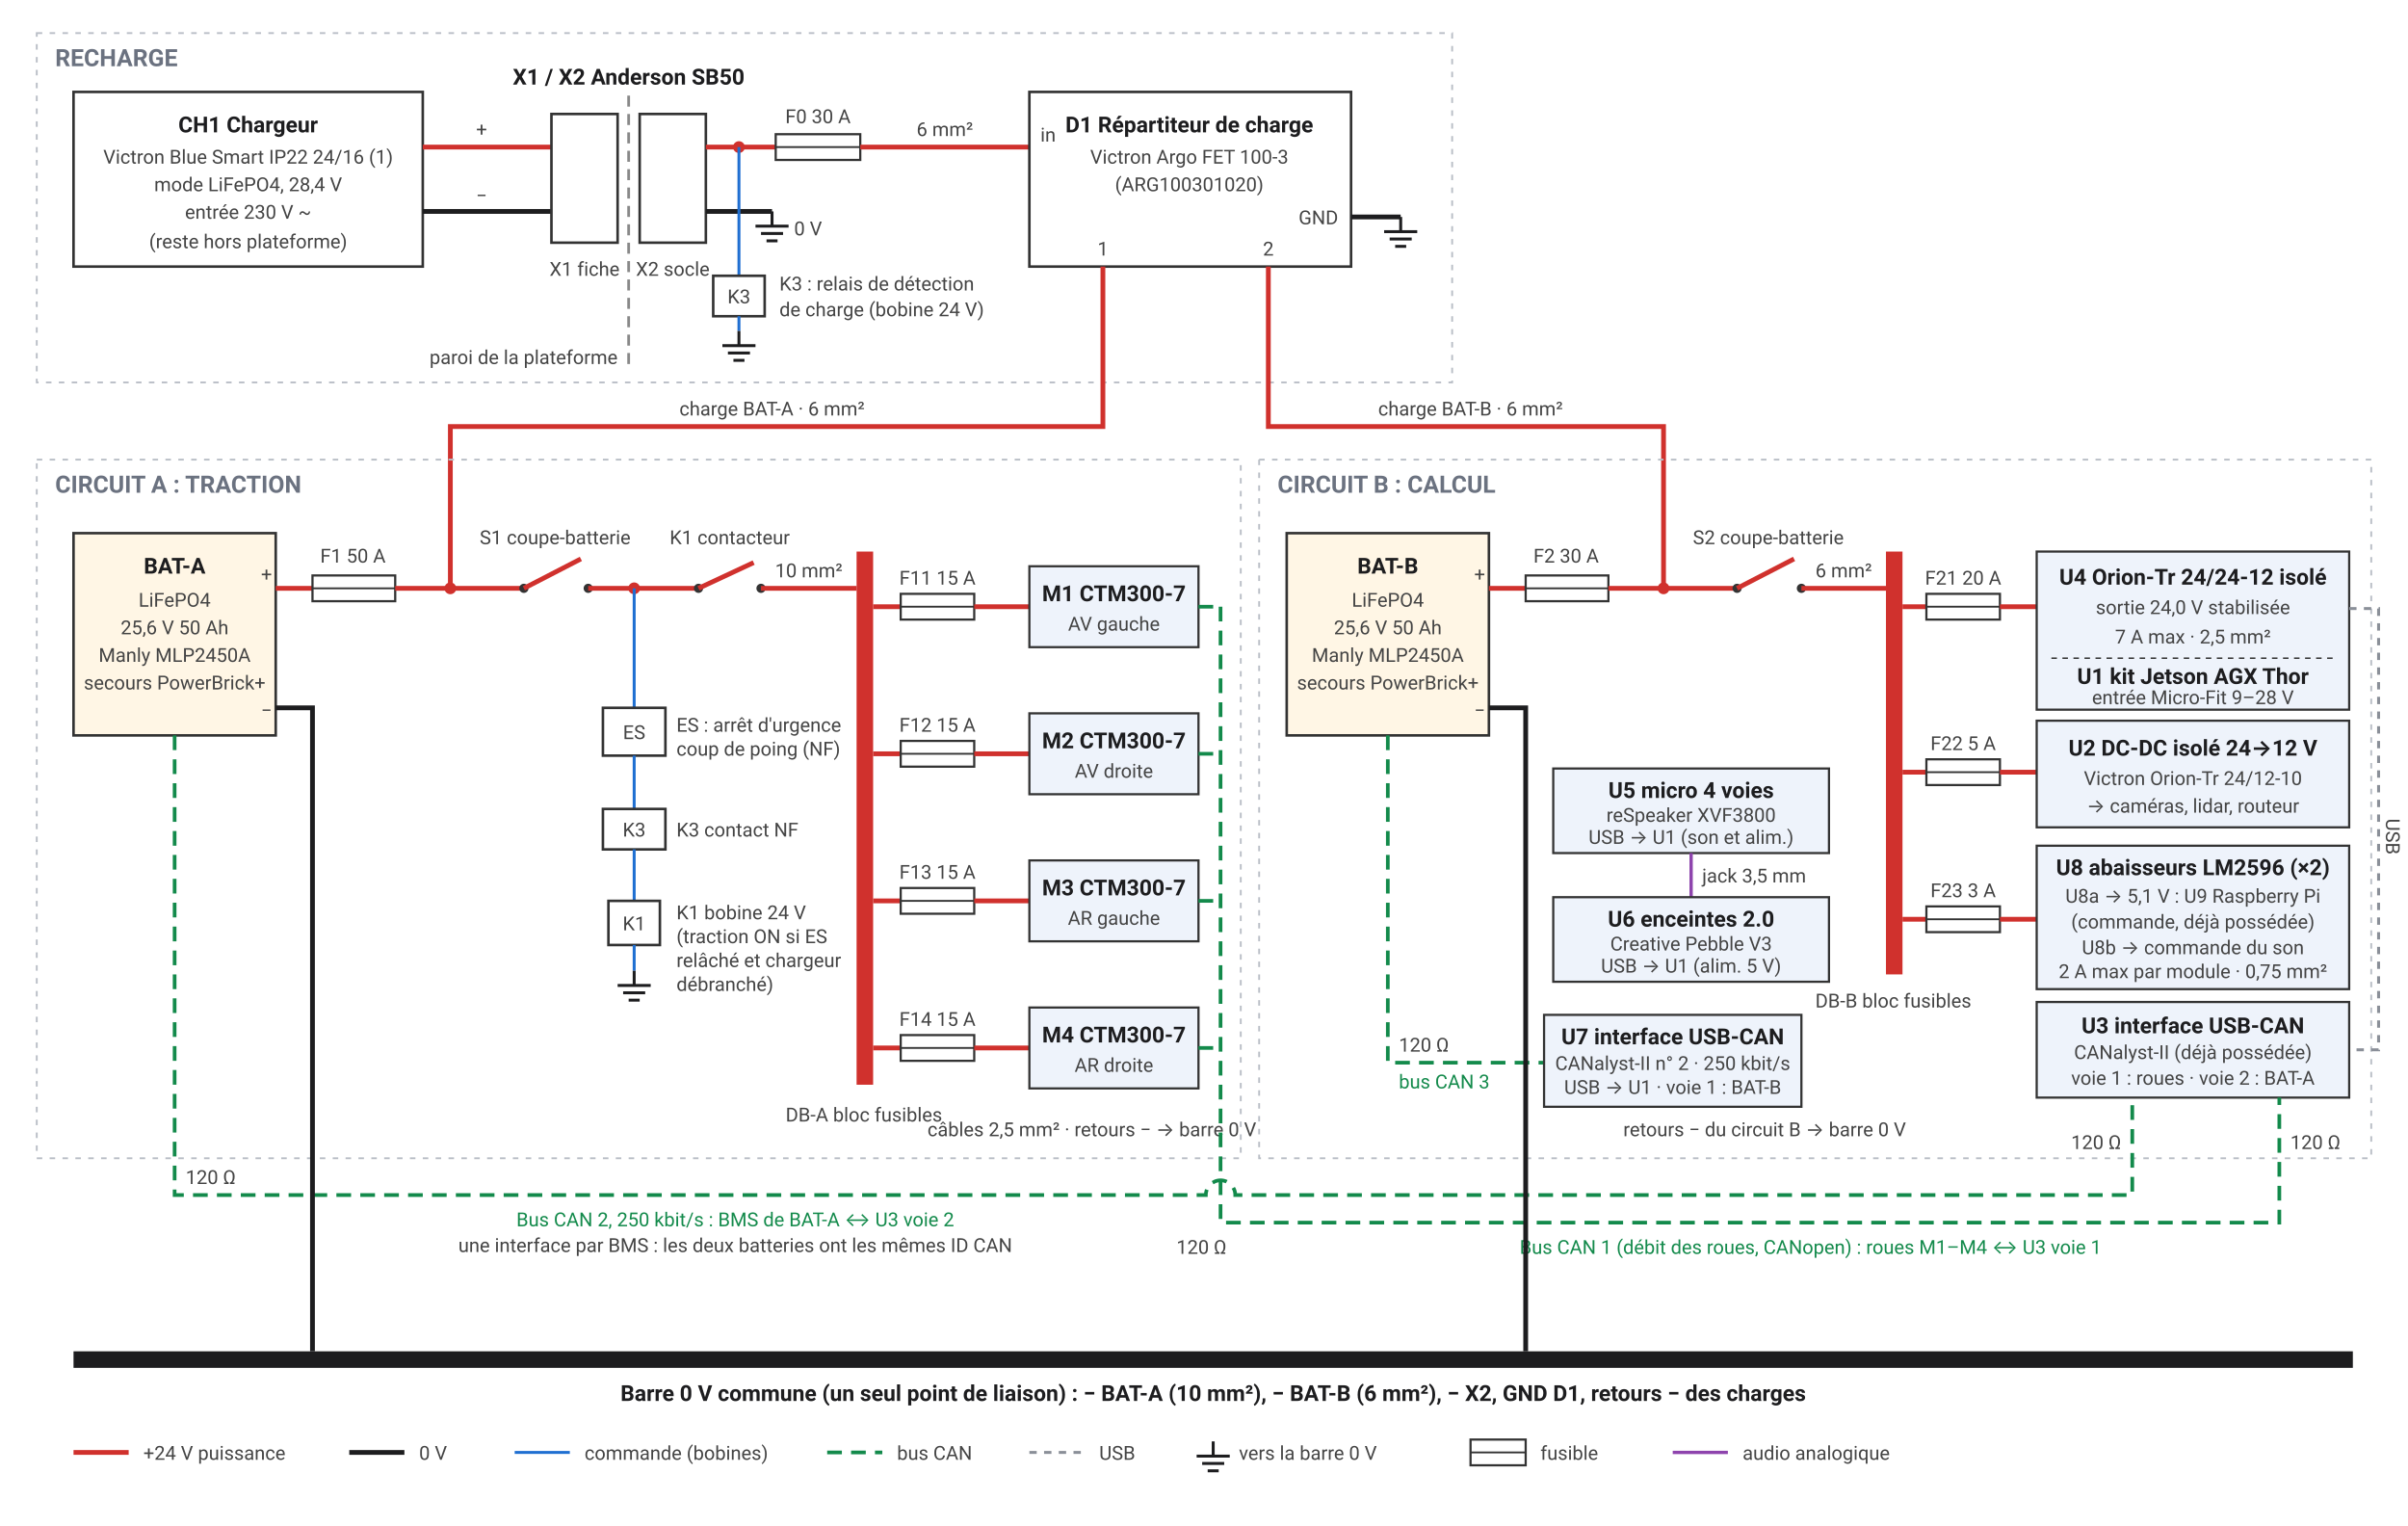
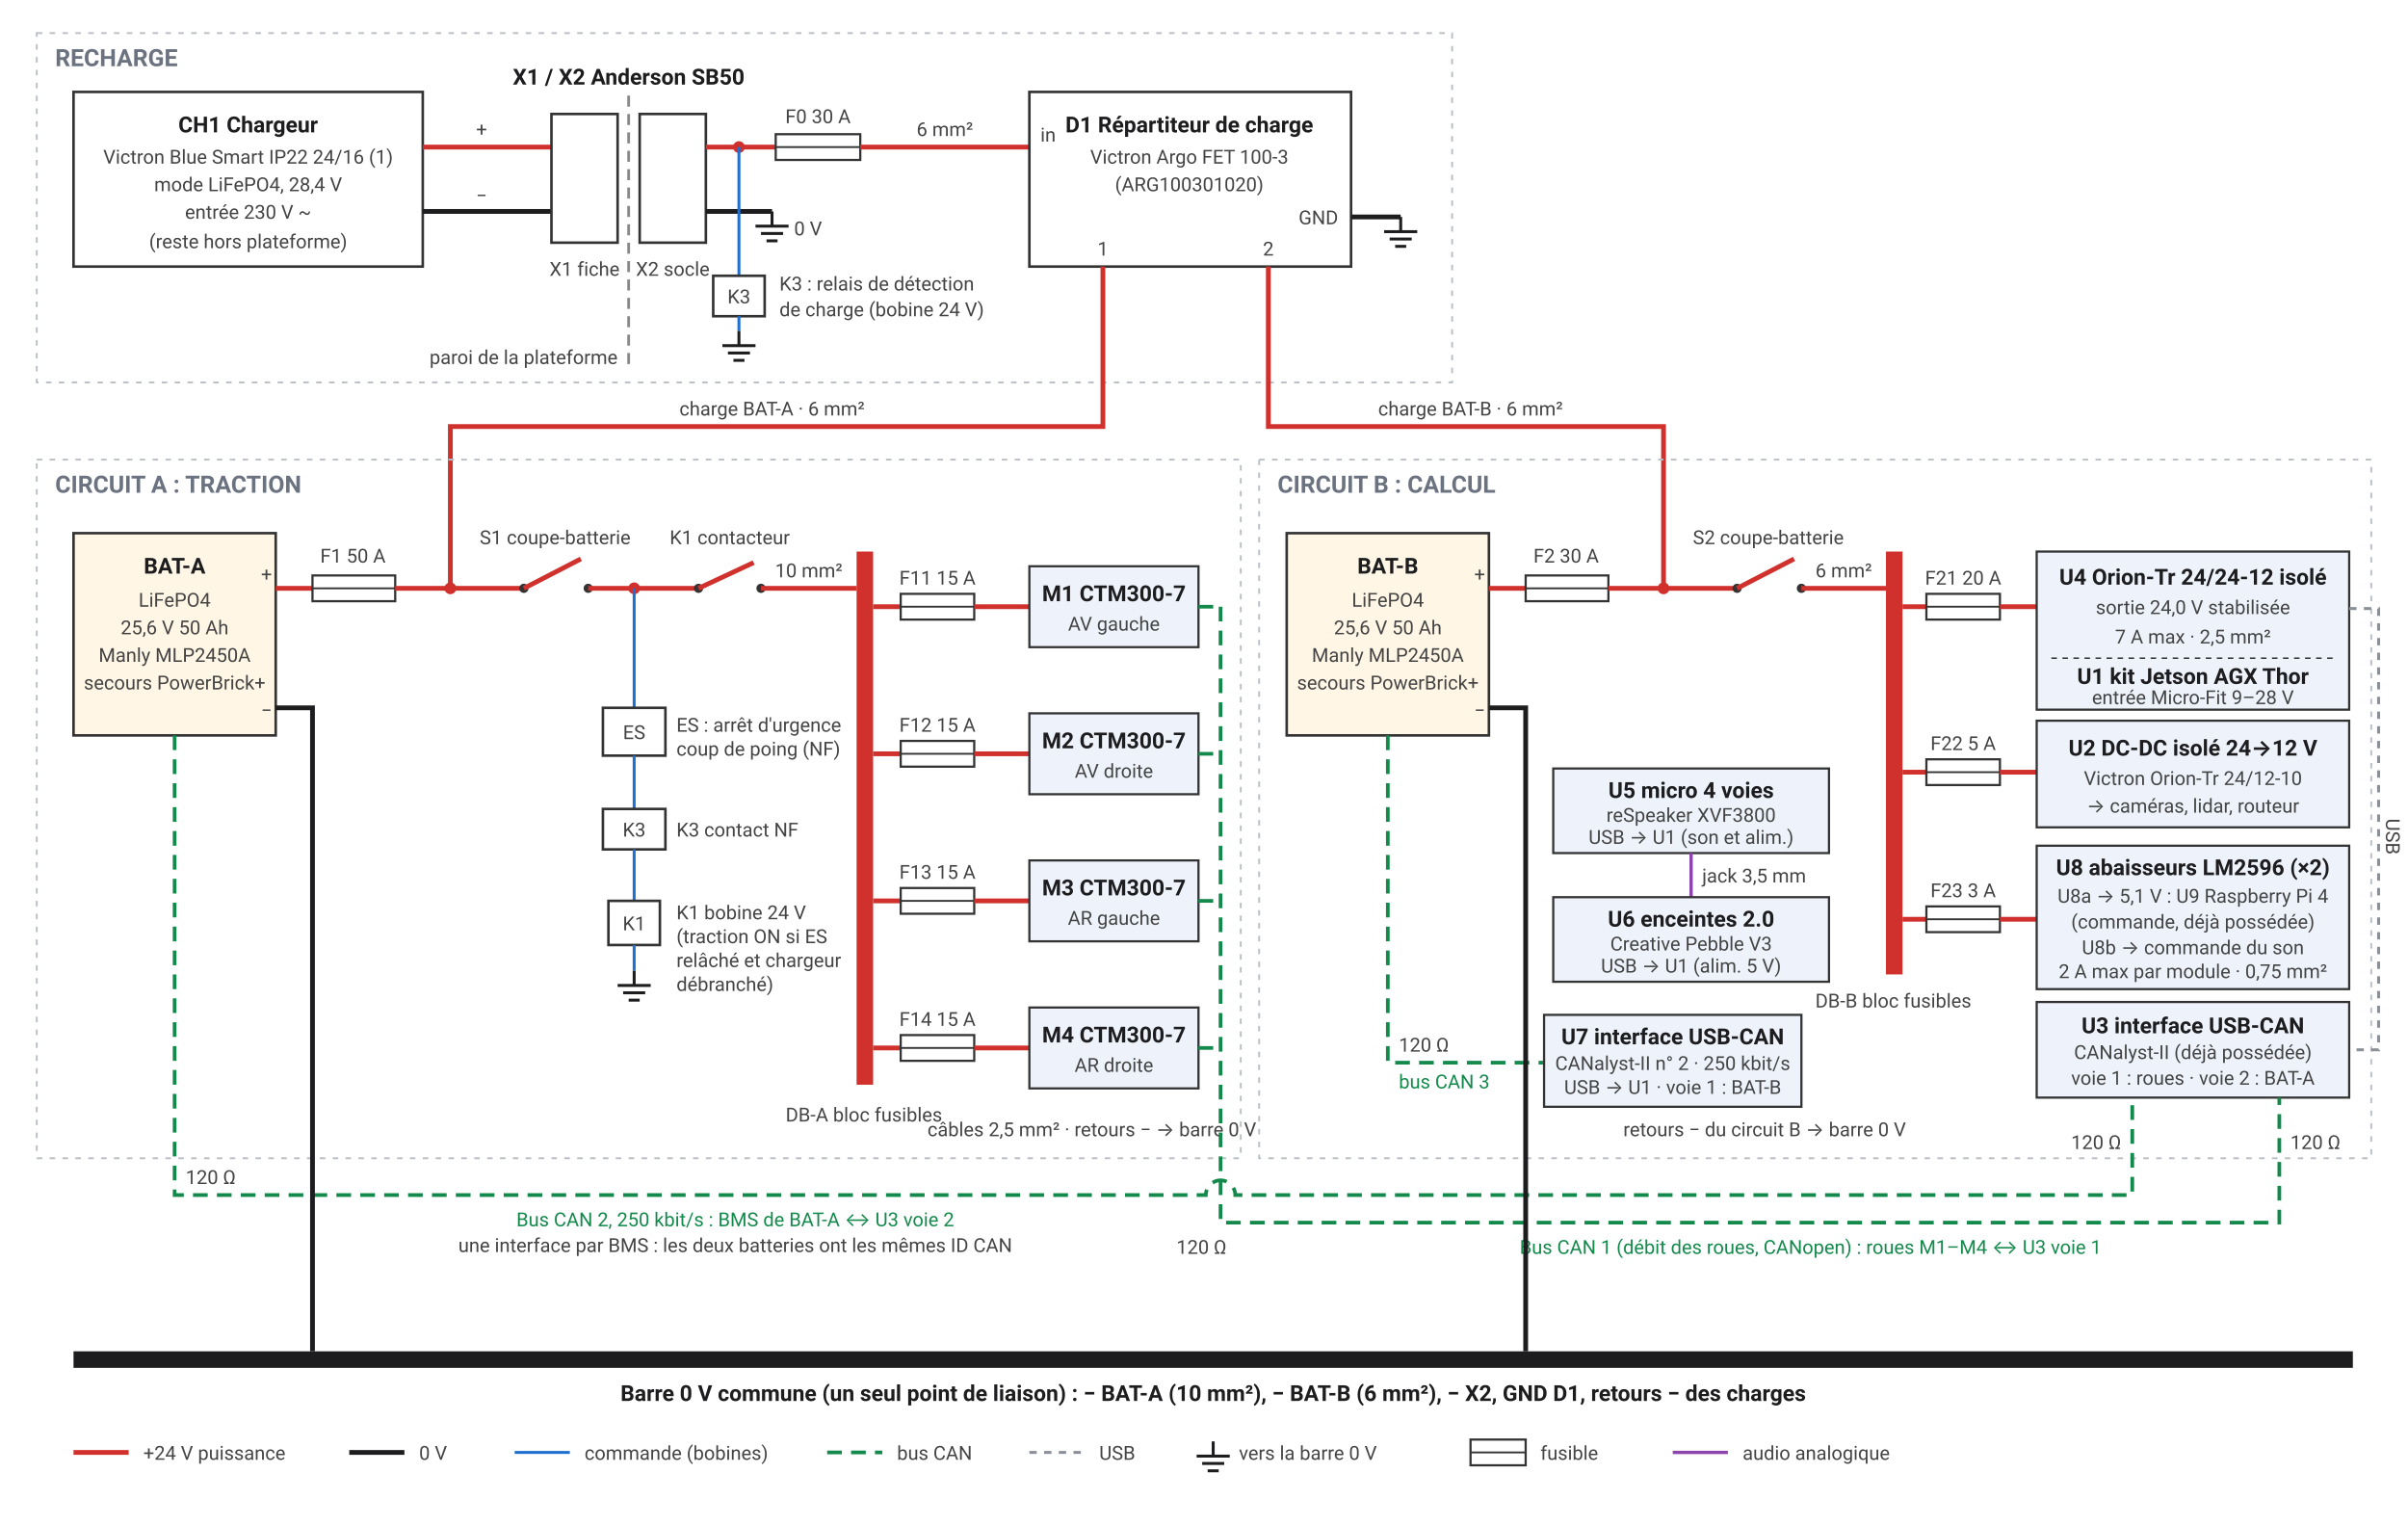
<svg xmlns="http://www.w3.org/2000/svg" width="1310" height="830" viewBox="0 0 1310 830" role="img" aria-label="Schéma de câblage de l'alimentation">
  <rect width="1310" height="830" fill="#fff" />
  <defs>
    <g id="gnd">
      <path d="M0 0 v8 M-9 8 h18 M-6 12 h12 M-3 16 h6" stroke="#1d1d1f" stroke-width="1.6" fill="none" />
    </g>
  </defs>
  <rect fill="none" stroke="#b9bec6" stroke-width="1" stroke-dasharray="3 4" x="20" y="18" width="770" height="190" />
  <text font-family="system-ui, -apple-system, 'Segoe UI', Roboto, sans-serif" fill="#6b7280" font-size="13px" font-weight="700" x="30" y="36">RECHARGE</text>
  <rect fill="#fff" stroke="#333" stroke-width="1.4" x="40" y="50" width="190" height="95" />
  <text font-family="system-ui, -apple-system, 'Segoe UI', Roboto, sans-serif" fill="#1d1d1f" font-size="12px" font-weight="700" x="135" y="72" text-anchor="middle">CH1 Chargeur</text>
  <text font-family="system-ui, -apple-system, 'Segoe UI', Roboto, sans-serif" fill="#444" font-size="10.5px" x="135" y="89" text-anchor="middle">Victron Blue Smart IP22 24/16 (1)</text>
  <text font-family="system-ui, -apple-system, 'Segoe UI', Roboto, sans-serif" fill="#444" font-size="10.5px" x="135" y="104" text-anchor="middle">mode LiFePO4, 28,4 V</text>
  <text font-family="system-ui, -apple-system, 'Segoe UI', Roboto, sans-serif" fill="#444" font-size="10.5px" x="135" y="119" text-anchor="middle">entrée 230 V ~</text>
  <text font-family="system-ui, -apple-system, 'Segoe UI', Roboto, sans-serif" fill="#444" font-size="10.5px" x="135" y="135" text-anchor="middle">(reste hors plateforme)</text>
  <path stroke="#d0312d" stroke-width="2.6" fill="none" d="M230 80 H300" />
  <text font-family="system-ui, -apple-system, 'Segoe UI', Roboto, sans-serif" fill="#444" font-size="10.5px" x="262" y="74" text-anchor="middle">+</text>
  <path stroke="#1d1d1f" stroke-width="2.6" fill="none" d="M230 115 H300" />
  <text font-family="system-ui, -apple-system, 'Segoe UI', Roboto, sans-serif" fill="#444" font-size="10.5px" x="262" y="110" text-anchor="middle">−</text>
  <text font-family="system-ui, -apple-system, 'Segoe UI', Roboto, sans-serif" fill="#1d1d1f" font-size="12px" font-weight="700" x="342" y="46" text-anchor="middle">X1 / X2 Anderson SB50</text>
  <rect fill="#fff" stroke="#333" stroke-width="1.4" x="300" y="62" width="36" height="70" />
  <text font-family="system-ui, -apple-system, 'Segoe UI', Roboto, sans-serif" fill="#444" font-size="10.5px" x="318" y="150" text-anchor="middle">X1 fiche</text>
  <line stroke="#888" stroke-width="1.5" stroke-dasharray="6 4" x1="342" y1="52" x2="342" y2="200" />
  <rect fill="#fff" stroke="#333" stroke-width="1.4" x="348" y="62" width="36" height="70" />
  <text font-family="system-ui, -apple-system, 'Segoe UI', Roboto, sans-serif" fill="#444" font-size="10.5px" x="366" y="150" text-anchor="middle">X2 socle</text>
  <text font-family="system-ui, -apple-system, 'Segoe UI', Roboto, sans-serif" fill="#444" font-size="10.5px" x="336" y="198" text-anchor="end">paroi de la plateforme</text>
  <path stroke="#d0312d" stroke-width="2.6" fill="none" d="M384 80 H422" />
  <circle cx="402" cy="80" r="3.2" fill="#d0312d" />
  <rect fill="#fff" stroke="#333" stroke-width="1.2" x="422" y="73" width="46" height="14" />
  <line x1="422" y1="80" x2="468" y2="80" stroke="#333" stroke-width="1" />
  <text font-family="system-ui, -apple-system, 'Segoe UI', Roboto, sans-serif" fill="#444" font-size="10.5px" x="445" y="67" text-anchor="middle">F0 30 A</text>
  <path stroke="#d0312d" stroke-width="2.6" fill="none" d="M468 80 H560" />
  <text font-family="system-ui, -apple-system, 'Segoe UI', Roboto, sans-serif" fill="#444" font-size="10.5px" x="514" y="74" text-anchor="middle">6 mm²</text>
  <path stroke="#1d1d1f" stroke-width="2.6" fill="none" d="M384 115 H420" />
  <use href="#gnd" x="420" y="115" />
  <text font-family="system-ui, -apple-system, 'Segoe UI', Roboto, sans-serif" fill="#444" font-size="10.5px" x="432" y="128">0 V</text>
  <path stroke="#1f6fd1" stroke-width="1.6" fill="none" d="M402 80 V150" />
  <rect fill="#fff" stroke="#333" stroke-width="1.4" x="388" y="150" width="28" height="22" />
  <text font-family="system-ui, -apple-system, 'Segoe UI', Roboto, sans-serif" fill="#444" font-size="10.5px" x="402" y="165" text-anchor="middle">K3</text>
  <path stroke="#1f6fd1" stroke-width="1.6" fill="none" d="M402 172 V180" />
  <use href="#gnd" x="402" y="180" />
  <text font-family="system-ui, -apple-system, 'Segoe UI', Roboto, sans-serif" fill="#444" font-size="10.5px" x="424" y="158">K3 : relais de détection</text>
  <text font-family="system-ui, -apple-system, 'Segoe UI', Roboto, sans-serif" fill="#444" font-size="10.5px" x="424" y="172">de charge (bobine 24 V)</text>
  <rect fill="#fff" stroke="#333" stroke-width="1.4" x="560" y="50" width="175" height="95" />
  <text font-family="system-ui, -apple-system, 'Segoe UI', Roboto, sans-serif" fill="#1d1d1f" font-size="12px" font-weight="700" x="647" y="72" text-anchor="middle">D1 Répartiteur de charge</text>
  <text font-family="system-ui, -apple-system, 'Segoe UI', Roboto, sans-serif" fill="#444" font-size="10.5px" x="647" y="89" text-anchor="middle">Victron Argo FET 100-3</text>
  <text font-family="system-ui, -apple-system, 'Segoe UI', Roboto, sans-serif" fill="#444" font-size="10.5px" x="647" y="104" text-anchor="middle">(ARG100301020)</text>
  <text font-family="system-ui, -apple-system, 'Segoe UI', Roboto, sans-serif" fill="#444" font-size="10.5px" x="566" y="77">in</text>
  <text font-family="system-ui, -apple-system, 'Segoe UI', Roboto, sans-serif" fill="#444" font-size="10.5px" x="600" y="139" text-anchor="middle">1</text>
  <text font-family="system-ui, -apple-system, 'Segoe UI', Roboto, sans-serif" fill="#444" font-size="10.5px" x="690" y="139" text-anchor="middle">2</text>
  <text font-family="system-ui, -apple-system, 'Segoe UI', Roboto, sans-serif" fill="#444" font-size="10.5px" x="728" y="122" text-anchor="end">GND</text>
  <path stroke="#1d1d1f" stroke-width="2.6" fill="none" d="M735 118 H762" />
  <use href="#gnd" x="762" y="118" />
  <path stroke="#d0312d" stroke-width="2.6" fill="none" d="M600 145 V232 H245 V320" />
  <text font-family="system-ui, -apple-system, 'Segoe UI', Roboto, sans-serif" fill="#444" font-size="10.5px" x="420" y="226" text-anchor="middle">charge BAT-A · 6 mm²</text>
  <path stroke="#d0312d" stroke-width="2.6" fill="none" d="M690 145 V232 H905 V320" />
  <text font-family="system-ui, -apple-system, 'Segoe UI', Roboto, sans-serif" fill="#444" font-size="10.5px" x="800" y="226" text-anchor="middle">charge BAT-B · 6 mm²</text>
  <rect fill="none" stroke="#b9bec6" stroke-width="1" stroke-dasharray="3 4" x="20" y="250" width="655" height="380" />
  <text font-family="system-ui, -apple-system, 'Segoe UI', Roboto, sans-serif" fill="#6b7280" font-size="13px" font-weight="700" x="30" y="268">CIRCUIT A : TRACTION</text>
  <rect fill="#fff6e5" stroke="#333" stroke-width="1.4" x="40" y="290" width="110" height="110" />
  <text font-family="system-ui, -apple-system, 'Segoe UI', Roboto, sans-serif" fill="#1d1d1f" font-size="12px" font-weight="700" x="95" y="312" text-anchor="middle">BAT-A</text>
  <text font-family="system-ui, -apple-system, 'Segoe UI', Roboto, sans-serif" fill="#444" font-size="10.5px" x="95" y="330" text-anchor="middle">LiFePO4</text>
  <text font-family="system-ui, -apple-system, 'Segoe UI', Roboto, sans-serif" fill="#444" font-size="10.5px" x="95" y="345" text-anchor="middle">25,6 V 50 Ah</text>
  <text font-family="system-ui, -apple-system, 'Segoe UI', Roboto, sans-serif" fill="#444" font-size="10.5px" x="95" y="360" text-anchor="middle">Manly MLP2450A</text>
  <text font-family="system-ui, -apple-system, 'Segoe UI', Roboto, sans-serif" fill="#444" font-size="10.5px" x="95" y="375" text-anchor="middle">secours PowerBrick+</text>
  <text font-family="system-ui, -apple-system, 'Segoe UI', Roboto, sans-serif" fill="#444" font-size="10.5px" x="142" y="316">+</text>
  <text font-family="system-ui, -apple-system, 'Segoe UI', Roboto, sans-serif" fill="#444" font-size="10.5px" x="142" y="390">−</text>
  <path stroke="#d0312d" stroke-width="2.6" fill="none" d="M150 320 H170" />
  <rect fill="#fff" stroke="#333" stroke-width="1.2" x="170" y="313" width="45" height="14" />
  <line x1="170" y1="320" x2="215" y2="320" stroke="#333" stroke-width="1" />
  <text font-family="system-ui, -apple-system, 'Segoe UI', Roboto, sans-serif" fill="#444" font-size="10.5px" x="192" y="306" text-anchor="middle">F1 50 A</text>
  <path stroke="#d0312d" stroke-width="2.6" fill="none" d="M215 320 H283" />
  <circle cx="245" cy="320" r="3.2" fill="#d0312d" />
  <circle cx="285" cy="320" r="2.5" fill="#333" />
  <path stroke="#d0312d" stroke-width="2.6" fill="none" d="M285 320 L316 304" />
  <circle cx="320" cy="320" r="2.5" fill="#333" />
  <text font-family="system-ui, -apple-system, 'Segoe UI', Roboto, sans-serif" fill="#444" font-size="10.5px" x="302" y="296" text-anchor="middle">S1 coupe-batterie</text>
  <path stroke="#d0312d" stroke-width="2.6" fill="none" d="M320 320 H378" />
  <circle cx="345" cy="320" r="3.2" fill="#d0312d" />
  <circle cx="380" cy="320" r="2.5" fill="#333" />
  <path stroke="#d0312d" stroke-width="2.6" fill="none" d="M380 320 L410 306" />
  <circle cx="414" cy="320" r="2.5" fill="#333" />
  <text font-family="system-ui, -apple-system, 'Segoe UI', Roboto, sans-serif" fill="#444" font-size="10.5px" x="397" y="296" text-anchor="middle">K1 contacteur</text>
  <path stroke="#d0312d" stroke-width="2.6" fill="none" d="M414 320 H466" />
  <text font-family="system-ui, -apple-system, 'Segoe UI', Roboto, sans-serif" fill="#444" font-size="10.5px" x="440" y="314" text-anchor="middle">10 mm²</text>
  <path stroke="#1f6fd1" stroke-width="1.6" fill="none" d="M345 320 V385" />
  <rect fill="#fff" stroke="#333" stroke-width="1.4" x="328" y="385" width="34" height="26" />
  <text font-family="system-ui, -apple-system, 'Segoe UI', Roboto, sans-serif" fill="#444" font-size="10.5px" x="345" y="402" text-anchor="middle">ES</text>
  <path stroke="#1f6fd1" stroke-width="1.6" fill="none" d="M345 411 V440" />
  <rect fill="#fff" stroke="#333" stroke-width="1.4" x="328" y="440" width="34" height="22" />
  <text font-family="system-ui, -apple-system, 'Segoe UI', Roboto, sans-serif" fill="#444" font-size="10.5px" x="345" y="455" text-anchor="middle">K3</text>
  <path stroke="#1f6fd1" stroke-width="1.6" fill="none" d="M345 462 V490" />
  <rect fill="#fff" stroke="#333" stroke-width="1.4" x="331" y="490" width="28" height="24" />
  <text font-family="system-ui, -apple-system, 'Segoe UI', Roboto, sans-serif" fill="#444" font-size="10.5px" x="345" y="506" text-anchor="middle">K1</text>
  <path stroke="#1f6fd1" stroke-width="1.6" fill="none" d="M345 514 V528" />
  <use href="#gnd" x="345" y="528" />
  <text font-family="system-ui, -apple-system, 'Segoe UI', Roboto, sans-serif" fill="#444" font-size="10.5px" x="368" y="398">ES : arrêt d'urgence</text>
  <text font-family="system-ui, -apple-system, 'Segoe UI', Roboto, sans-serif" fill="#444" font-size="10.5px" x="368" y="411">coup de poing (NF)</text>
  <text font-family="system-ui, -apple-system, 'Segoe UI', Roboto, sans-serif" fill="#444" font-size="10.5px" x="368" y="455">K3 contact NF</text>
  <text font-family="system-ui, -apple-system, 'Segoe UI', Roboto, sans-serif" fill="#444" font-size="10.5px" x="368" y="500">K1 bobine 24 V</text>
  <text font-family="system-ui, -apple-system, 'Segoe UI', Roboto, sans-serif" fill="#444" font-size="10.5px" x="368" y="513">(traction ON si ES</text>
  <text font-family="system-ui, -apple-system, 'Segoe UI', Roboto, sans-serif" fill="#444" font-size="10.5px" x="368" y="526">relâché et chargeur</text>
  <text font-family="system-ui, -apple-system, 'Segoe UI', Roboto, sans-serif" fill="#444" font-size="10.5px" x="368" y="539">débranché)</text>
  <rect x="466" y="300" width="9" height="290" fill="#d0312d" />
  <text font-family="system-ui, -apple-system, 'Segoe UI', Roboto, sans-serif" fill="#444" font-size="10.5px" x="470" y="610" text-anchor="middle">DB-A bloc fusibles</text>
  <g>
    <path stroke="#d0312d" stroke-width="2.6" fill="none" d="M475 330 H490" />
    <rect fill="#fff" stroke="#333" stroke-width="1.2" x="490" y="323" width="40" height="14" />
    <line x1="490" y1="330" x2="530" y2="330" stroke="#333" stroke-width="1" />
    <text font-family="system-ui, -apple-system, 'Segoe UI', Roboto, sans-serif" fill="#444" font-size="10.5px" x="510" y="318" text-anchor="middle">F11 15 A</text>
    <path stroke="#d0312d" stroke-width="2.6" fill="none" d="M530 330 H560" />
    <rect fill="#eef3fb" stroke="#333" stroke-width="1.2" x="560" y="308" width="92" height="44" />
    <text font-family="system-ui, -apple-system, 'Segoe UI', Roboto, sans-serif" fill="#1d1d1f" font-size="12px" font-weight="700" x="606" y="327" text-anchor="middle">M1 CTM300-7</text>
    <text font-family="system-ui, -apple-system, 'Segoe UI', Roboto, sans-serif" fill="#444" font-size="10.5px" x="606" y="343" text-anchor="middle">AV gauche</text>
  </g>
  <g>
    <path stroke="#d0312d" stroke-width="2.6" fill="none" d="M475 410 H490" />
    <rect fill="#fff" stroke="#333" stroke-width="1.2" x="490" y="403" width="40" height="14" />
    <line x1="490" y1="410" x2="530" y2="410" stroke="#333" stroke-width="1" />
    <text font-family="system-ui, -apple-system, 'Segoe UI', Roboto, sans-serif" fill="#444" font-size="10.5px" x="510" y="398" text-anchor="middle">F12 15 A</text>
    <path stroke="#d0312d" stroke-width="2.6" fill="none" d="M530 410 H560" />
    <rect fill="#eef3fb" stroke="#333" stroke-width="1.2" x="560" y="388" width="92" height="44" />
    <text font-family="system-ui, -apple-system, 'Segoe UI', Roboto, sans-serif" fill="#1d1d1f" font-size="12px" font-weight="700" x="606" y="407" text-anchor="middle">M2 CTM300-7</text>
    <text font-family="system-ui, -apple-system, 'Segoe UI', Roboto, sans-serif" fill="#444" font-size="10.5px" x="606" y="423" text-anchor="middle">AV droite</text>
  </g>
  <g>
    <path stroke="#d0312d" stroke-width="2.6" fill="none" d="M475 490 H490" />
    <rect fill="#fff" stroke="#333" stroke-width="1.2" x="490" y="483" width="40" height="14" />
    <line x1="490" y1="490" x2="530" y2="490" stroke="#333" stroke-width="1" />
    <text font-family="system-ui, -apple-system, 'Segoe UI', Roboto, sans-serif" fill="#444" font-size="10.5px" x="510" y="478" text-anchor="middle">F13 15 A</text>
    <path stroke="#d0312d" stroke-width="2.6" fill="none" d="M530 490 H560" />
    <rect fill="#eef3fb" stroke="#333" stroke-width="1.2" x="560" y="468" width="92" height="44" />
    <text font-family="system-ui, -apple-system, 'Segoe UI', Roboto, sans-serif" fill="#1d1d1f" font-size="12px" font-weight="700" x="606" y="487" text-anchor="middle">M3 CTM300-7</text>
    <text font-family="system-ui, -apple-system, 'Segoe UI', Roboto, sans-serif" fill="#444" font-size="10.5px" x="606" y="503" text-anchor="middle">AR gauche</text>
  </g>
  <g>
    <path stroke="#d0312d" stroke-width="2.6" fill="none" d="M475 570 H490" />
    <rect fill="#fff" stroke="#333" stroke-width="1.2" x="490" y="563" width="40" height="14" />
    <line x1="490" y1="570" x2="530" y2="570" stroke="#333" stroke-width="1" />
    <text font-family="system-ui, -apple-system, 'Segoe UI', Roboto, sans-serif" fill="#444" font-size="10.5px" x="510" y="558" text-anchor="middle">F14 15 A</text>
    <path stroke="#d0312d" stroke-width="2.6" fill="none" d="M530 570 H560" />
    <rect fill="#eef3fb" stroke="#333" stroke-width="1.2" x="560" y="548" width="92" height="44" />
    <text font-family="system-ui, -apple-system, 'Segoe UI', Roboto, sans-serif" fill="#1d1d1f" font-size="12px" font-weight="700" x="606" y="567" text-anchor="middle">M4 CTM300-7</text>
    <text font-family="system-ui, -apple-system, 'Segoe UI', Roboto, sans-serif" fill="#444" font-size="10.5px" x="606" y="583" text-anchor="middle">AR droite</text>
  </g>
  <text font-family="system-ui, -apple-system, 'Segoe UI', Roboto, sans-serif" fill="#444" font-size="10.5px" x="594" y="618" text-anchor="middle">câbles 2,5 mm² · retours − → barre 0 V</text>
  <rect fill="none" stroke="#b9bec6" stroke-width="1" stroke-dasharray="3 4" x="685" y="250" width="605" height="380" />
  <text font-family="system-ui, -apple-system, 'Segoe UI', Roboto, sans-serif" fill="#6b7280" font-size="13px" font-weight="700" x="695" y="268">CIRCUIT B : CALCUL</text>
  <rect fill="#fff6e5" stroke="#333" stroke-width="1.4" x="700" y="290" width="110" height="110" />
  <text font-family="system-ui, -apple-system, 'Segoe UI', Roboto, sans-serif" fill="#1d1d1f" font-size="12px" font-weight="700" x="755" y="312" text-anchor="middle">BAT-B</text>
  <text font-family="system-ui, -apple-system, 'Segoe UI', Roboto, sans-serif" fill="#444" font-size="10.5px" x="755" y="330" text-anchor="middle">LiFePO4</text>
  <text font-family="system-ui, -apple-system, 'Segoe UI', Roboto, sans-serif" fill="#444" font-size="10.5px" x="755" y="345" text-anchor="middle">25,6 V 50 Ah</text>
  <text font-family="system-ui, -apple-system, 'Segoe UI', Roboto, sans-serif" fill="#444" font-size="10.5px" x="755" y="360" text-anchor="middle">Manly MLP2450A</text>
  <text font-family="system-ui, -apple-system, 'Segoe UI', Roboto, sans-serif" fill="#444" font-size="10.5px" x="755" y="375" text-anchor="middle">secours PowerBrick+</text>
  <text font-family="system-ui, -apple-system, 'Segoe UI', Roboto, sans-serif" fill="#444" font-size="10.5px" x="802" y="316">+</text>
  <text font-family="system-ui, -apple-system, 'Segoe UI', Roboto, sans-serif" fill="#444" font-size="10.5px" x="802" y="390">−</text>
  <path stroke="#d0312d" stroke-width="2.6" fill="none" d="M810 320 H830" />
  <rect fill="#fff" stroke="#333" stroke-width="1.2" x="830" y="313" width="45" height="14" />
  <line x1="830" y1="320" x2="875" y2="320" stroke="#333" stroke-width="1" />
  <text font-family="system-ui, -apple-system, 'Segoe UI', Roboto, sans-serif" fill="#444" font-size="10.5px" x="852" y="306" text-anchor="middle">F2 30 A</text>
  <path stroke="#d0312d" stroke-width="2.6" fill="none" d="M875 320 H943" />
  <circle cx="905" cy="320" r="3.2" fill="#d0312d" />
  <circle cx="945" cy="320" r="2.5" fill="#333" />
  <path stroke="#d0312d" stroke-width="2.6" fill="none" d="M945 320 L976 304" />
  <circle cx="980" cy="320" r="2.5" fill="#333" />
  <text font-family="system-ui, -apple-system, 'Segoe UI', Roboto, sans-serif" fill="#444" font-size="10.5px" x="962" y="296" text-anchor="middle">S2 coupe-batterie</text>
  <path stroke="#d0312d" stroke-width="2.6" fill="none" d="M980 320 H1026" />
  <text font-family="system-ui, -apple-system, 'Segoe UI', Roboto, sans-serif" fill="#444" font-size="10.5px" x="1003" y="314" text-anchor="middle">6 mm²</text>
  <rect x="1026" y="300" width="9" height="230" fill="#d0312d" />
  <text font-family="system-ui, -apple-system, 'Segoe UI', Roboto, sans-serif" fill="#444" font-size="10.5px" x="1030" y="548" text-anchor="middle">DB-B bloc fusibles</text>
  <path stroke="#d0312d" stroke-width="2.6" fill="none" d="M1035 330 H1048" />
  <rect fill="#fff" stroke="#333" stroke-width="1.2" x="1048" y="323" width="40" height="14" />
  <line x1="1048" y1="330" x2="1088" y2="330" stroke="#333" stroke-width="1" />
  <text font-family="system-ui, -apple-system, 'Segoe UI', Roboto, sans-serif" fill="#444" font-size="10.5px" x="1068" y="318" text-anchor="middle">F21 20 A</text>
  <path stroke="#d0312d" stroke-width="2.6" fill="none" d="M1088 330 H1108" />
  <rect fill="#eef3fb" stroke="#333" stroke-width="1.2" x="1108" y="300" width="170" height="86" />
  <line x1="1116" y1="358" x2="1270" y2="358" stroke="#333" stroke-width="0.8" stroke-dasharray="3 3" />
  <text font-family="system-ui, -apple-system, 'Segoe UI', Roboto, sans-serif" fill="#1d1d1f" font-size="12px" font-weight="700" x="1193" y="318" text-anchor="middle">U4 Orion-Tr 24/24-12 isolé</text>
  <text font-family="system-ui, -apple-system, 'Segoe UI', Roboto, sans-serif" fill="#444" font-size="10.5px" x="1193" y="334" text-anchor="middle">sortie 24,0 V stabilisée</text>
  <text font-family="system-ui, -apple-system, 'Segoe UI', Roboto, sans-serif" fill="#444" font-size="10.5px" x="1193" y="350" text-anchor="middle">7 A max · 2,5 mm²</text>
  <text font-family="system-ui, -apple-system, 'Segoe UI', Roboto, sans-serif" fill="#1d1d1f" font-size="12px" font-weight="700" x="1193" y="372" text-anchor="middle">U1 kit Jetson AGX Thor</text>
  <text font-family="system-ui, -apple-system, 'Segoe UI', Roboto, sans-serif" fill="#444" font-size="10.5px" x="1193" y="383" text-anchor="middle">entrée Micro-Fit 9–28 V</text>
  <path stroke="#d0312d" stroke-width="2.6" fill="none" d="M1035 420 H1048" />
  <rect fill="#fff" stroke="#333" stroke-width="1.2" x="1048" y="413" width="40" height="14" />
  <line x1="1048" y1="420" x2="1088" y2="420" stroke="#333" stroke-width="1" />
  <text font-family="system-ui, -apple-system, 'Segoe UI', Roboto, sans-serif" fill="#444" font-size="10.5px" x="1068" y="408" text-anchor="middle">F22 5 A</text>
  <path stroke="#d0312d" stroke-width="2.6" fill="none" d="M1088 420 H1108" />
  <rect fill="#eef3fb" stroke="#333" stroke-width="1.2" x="1108" y="392" width="170" height="58" />
  <text font-family="system-ui, -apple-system, 'Segoe UI', Roboto, sans-serif" fill="#1d1d1f" font-size="12px" font-weight="700" x="1193" y="411" text-anchor="middle">U2 DC-DC isolé 24→12 V</text>
  <text font-family="system-ui, -apple-system, 'Segoe UI', Roboto, sans-serif" fill="#444" font-size="10.5px" x="1193" y="427" text-anchor="middle">Victron Orion-Tr 24/12-10</text>
  <text font-family="system-ui, -apple-system, 'Segoe UI', Roboto, sans-serif" fill="#444" font-size="10.5px" x="1193" y="442" text-anchor="middle">→ caméras, lidar, routeur</text>
  <path stroke="#d0312d" stroke-width="2.6" fill="none" d="M1035 500 H1048" />
  <rect fill="#fff" stroke="#333" stroke-width="1.2" x="1048" y="493" width="40" height="14" />
  <line x1="1048" y1="500" x2="1088" y2="500" stroke="#333" stroke-width="1" />
  <text font-family="system-ui, -apple-system, 'Segoe UI', Roboto, sans-serif" fill="#444" font-size="10.5px" x="1068" y="488" text-anchor="middle">F23 3 A</text>
  <path stroke="#d0312d" stroke-width="2.6" fill="none" d="M1088 500 H1108" />
  <rect fill="#eef3fb" stroke="#333" stroke-width="1.2" x="1108" y="460" width="170" height="78" />
  <text font-family="system-ui, -apple-system, 'Segoe UI', Roboto, sans-serif" fill="#1d1d1f" font-size="12px" font-weight="700" x="1193" y="476" text-anchor="middle">U8 abaisseurs LM2596 (×2)</text>
-   <text font-family="system-ui, -apple-system, 'Segoe UI', Roboto, sans-serif" fill="#444" font-size="10.5px" x="1193" y="491" text-anchor="middle">U8a → 5,1 V : U9 Raspberry Pi</text>
+   <text font-family="system-ui, -apple-system, 'Segoe UI', Roboto, sans-serif" fill="#444" font-size="10.5px" x="1193" y="491" text-anchor="middle">U8a → 5,1 V : U9 Raspberry Pi 4</text>
  <text font-family="system-ui, -apple-system, 'Segoe UI', Roboto, sans-serif" fill="#444" font-size="10.5px" x="1193" y="505" text-anchor="middle">(commande, déjà possédée)</text>
  <text font-family="system-ui, -apple-system, 'Segoe UI', Roboto, sans-serif" fill="#444" font-size="10.5px" x="1193" y="519" text-anchor="middle">U8b → commande du son</text>
  <text font-family="system-ui, -apple-system, 'Segoe UI', Roboto, sans-serif" fill="#444" font-size="10.5px" x="1193" y="532" text-anchor="middle">2 A max par module · 0,75 mm²</text>
  <rect fill="#eef3fb" stroke="#333" stroke-width="1.2" x="845" y="418" width="150" height="46" />
  <text font-family="system-ui, -apple-system, 'Segoe UI', Roboto, sans-serif" fill="#1d1d1f" font-size="12px" font-weight="700" x="920" y="434" text-anchor="middle">U5 micro 4 voies</text>
  <text font-family="system-ui, -apple-system, 'Segoe UI', Roboto, sans-serif" fill="#444" font-size="10.5px" x="920" y="447" text-anchor="middle">reSpeaker XVF3800</text>
  <text font-family="system-ui, -apple-system, 'Segoe UI', Roboto, sans-serif" fill="#444" font-size="10.5px" x="920" y="459" text-anchor="middle">USB → U1 (son et alim.)</text>
  <path stroke="#8e44ad" stroke-width="1.8" fill="none" d="M920 464 V488" />
  <text font-family="system-ui, -apple-system, 'Segoe UI', Roboto, sans-serif" fill="#444" font-size="10.5px" x="926" y="480">jack 3,5 mm</text>
  <rect fill="#eef3fb" stroke="#333" stroke-width="1.2" x="845" y="488" width="150" height="46" />
  <text font-family="system-ui, -apple-system, 'Segoe UI', Roboto, sans-serif" fill="#1d1d1f" font-size="12px" font-weight="700" x="920" y="504" text-anchor="middle">U6 enceintes 2.0</text>
  <text font-family="system-ui, -apple-system, 'Segoe UI', Roboto, sans-serif" fill="#444" font-size="10.5px" x="920" y="517" text-anchor="middle">Creative Pebble V3</text>
  <text font-family="system-ui, -apple-system, 'Segoe UI', Roboto, sans-serif" fill="#444" font-size="10.5px" x="920" y="529" text-anchor="middle">USB → U1 (alim. 5 V)</text>
  <rect fill="#eef3fb" stroke="#333" stroke-width="1.2" x="1108" y="545" width="170" height="52" />
  <text font-family="system-ui, -apple-system, 'Segoe UI', Roboto, sans-serif" fill="#1d1d1f" font-size="12px" font-weight="700" x="1193" y="562" text-anchor="middle">U3 interface USB-CAN</text>
  <text font-family="system-ui, -apple-system, 'Segoe UI', Roboto, sans-serif" fill="#444" font-size="10.5px" x="1193" y="576" text-anchor="middle">CANalyst-II (déjà possédée)</text>
  <text font-family="system-ui, -apple-system, 'Segoe UI', Roboto, sans-serif" fill="#444" font-size="10.5px" x="1193" y="590" text-anchor="middle">voie 1 : roues · voie 2 : BAT-A</text>
  <path stroke="#8a8f98" stroke-width="1.6" fill="none" stroke-dasharray="4 4" d="M1278 331 H1294 V571 H1278" />
  <text font-family="system-ui, -apple-system, 'Segoe UI', Roboto, sans-serif" fill="#444" font-size="10.5px" x="1298" y="455" transform="rotate(90 1298 455)" text-anchor="middle">USB</text>
  <text font-family="system-ui, -apple-system, 'Segoe UI', Roboto, sans-serif" fill="#444" font-size="10.5px" x="960" y="618" text-anchor="middle">retours − du circuit B → barre 0 V</text>
  <path stroke="#138a4b" stroke-width="2" fill="none" stroke-dasharray="8 5" d="M652 330 H664 M652 410 H664 M652 490 H664 M652 570 H664 M664 330 V665 H1240 V597" />
  <text font-family="system-ui, -apple-system, 'Segoe UI', Roboto, sans-serif" fill="#444" font-size="10.5px" x="640" y="682">120 Ω</text>
  <text font-family="system-ui, -apple-system, 'Segoe UI', Roboto, sans-serif" fill="#444" font-size="10.5px" x="1246" y="625">120 Ω</text>
  <text font-family="system-ui, -apple-system, 'Segoe UI', Roboto, sans-serif" font-size="10.5px" x="985" y="682" text-anchor="middle" fill="#138a4b">Bus CAN 1 (débit des roues, CANopen) : roues M1–M4 ↔ U3 voie 1</text>
  <path stroke="#138a4b" stroke-width="2" fill="none" stroke-dasharray="8 5" d="M95 400 V650 H656 a8 8 0 0 1 16 0 H1160 V597" />
  <text font-family="system-ui, -apple-system, 'Segoe UI', Roboto, sans-serif" fill="#444" font-size="10.5px" x="101" y="644">120 Ω</text>
  <text font-family="system-ui, -apple-system, 'Segoe UI', Roboto, sans-serif" fill="#444" font-size="10.5px" x="1154" y="625" text-anchor="end">120 Ω</text>
  <text font-family="system-ui, -apple-system, 'Segoe UI', Roboto, sans-serif" font-size="10.5px" x="400" y="667" text-anchor="middle" fill="#138a4b">Bus CAN 2, 250 kbit/s : BMS de BAT-A ↔ U3 voie 2</text>
  <text font-family="system-ui, -apple-system, 'Segoe UI', Roboto, sans-serif" fill="#444" font-size="10.5px" x="400" y="681" text-anchor="middle">une interface par BMS : les deux batteries ont les mêmes ID CAN</text>
  <path stroke="#138a4b" stroke-width="2" fill="none" stroke-dasharray="8 5" d="M755 400 V578 H840" />
  <text font-family="system-ui, -apple-system, 'Segoe UI', Roboto, sans-serif" fill="#444" font-size="10.5px" x="761" y="572">120 Ω</text>
  <text font-family="system-ui, -apple-system, 'Segoe UI', Roboto, sans-serif" font-size="10.5px" x="761" y="592" fill="#138a4b">bus CAN 3</text>
  <rect fill="#eef3fb" stroke="#333" stroke-width="1.2" x="840" y="552" width="140" height="50" />
  <text font-family="system-ui, -apple-system, 'Segoe UI', Roboto, sans-serif" fill="#1d1d1f" font-size="12px" font-weight="700" x="910" y="568" text-anchor="middle">U7 interface USB-CAN</text>
  <text font-family="system-ui, -apple-system, 'Segoe UI', Roboto, sans-serif" fill="#444" font-size="10.5px" x="910" y="582" text-anchor="middle">CANalyst-II n° 2 · 250 kbit/s</text>
  <text font-family="system-ui, -apple-system, 'Segoe UI', Roboto, sans-serif" fill="#444" font-size="10.5px" x="910" y="595" text-anchor="middle">USB → U1 · voie 1 : BAT-B</text>
  <path stroke="#1d1d1f" stroke-width="2.6" fill="none" d="M150 385 H170 V735" />
  <path stroke="#1d1d1f" stroke-width="2.6" fill="none" d="M810 385 H830 V735" />
  <rect x="40" y="735" width="1240" height="9" fill="#1d1d1f" />
  <text font-family="system-ui, -apple-system, 'Segoe UI', Roboto, sans-serif" fill="#1d1d1f" font-size="12px" font-weight="700" x="660" y="762" text-anchor="middle">Barre 0 V commune (un seul point de liaison) : − BAT-A (10 mm²), − BAT-B (6 mm²), − X2, GND D1, retours − des charges</text>
  <g transform="translate(40 790)">
    <path stroke="#d0312d" stroke-width="2.6" fill="none" d="M0 0 H30" />
    <text font-family="system-ui, -apple-system, 'Segoe UI', Roboto, sans-serif" fill="#444" font-size="10.5px" x="38" y="4">+24 V puissance</text>
    <path stroke="#1d1d1f" stroke-width="2.6" fill="none" d="M150 0 H180" />
    <text font-family="system-ui, -apple-system, 'Segoe UI', Roboto, sans-serif" fill="#444" font-size="10.5px" x="188" y="4">0 V</text>
    <path stroke="#1f6fd1" stroke-width="1.6" fill="none" d="M240 0 H270" />
    <text font-family="system-ui, -apple-system, 'Segoe UI', Roboto, sans-serif" fill="#444" font-size="10.5px" x="278" y="4">commande (bobines)</text>
    <path stroke="#138a4b" stroke-width="2" fill="none" stroke-dasharray="8 5" d="M410 0 H440" />
    <text font-family="system-ui, -apple-system, 'Segoe UI', Roboto, sans-serif" fill="#444" font-size="10.5px" x="448" y="4">bus CAN</text>
    <path stroke="#8a8f98" stroke-width="1.6" fill="none" stroke-dasharray="4 4" d="M520 0 H550" />
    <text font-family="system-ui, -apple-system, 'Segoe UI', Roboto, sans-serif" fill="#444" font-size="10.5px" x="558" y="4">USB</text>
    <use href="#gnd" x="620" y="-6" />
    <text font-family="system-ui, -apple-system, 'Segoe UI', Roboto, sans-serif" fill="#444" font-size="10.5px" x="634" y="4">vers la barre 0 V</text>
    <rect fill="#fff" stroke="#333" stroke-width="1.2" x="760" y="-7" width="30" height="14" />
    <line x1="760" y1="0" x2="790" y2="0" stroke="#333" stroke-width="1" />
    <text font-family="system-ui, -apple-system, 'Segoe UI', Roboto, sans-serif" fill="#444" font-size="10.5px" x="798" y="4">fusible</text>
    <path stroke="#8e44ad" stroke-width="1.8" fill="none" d="M870 0 H900" />
    <text font-family="system-ui, -apple-system, 'Segoe UI', Roboto, sans-serif" fill="#444" font-size="10.5px" x="908" y="4">audio analogique</text>
  </g>
</svg>
